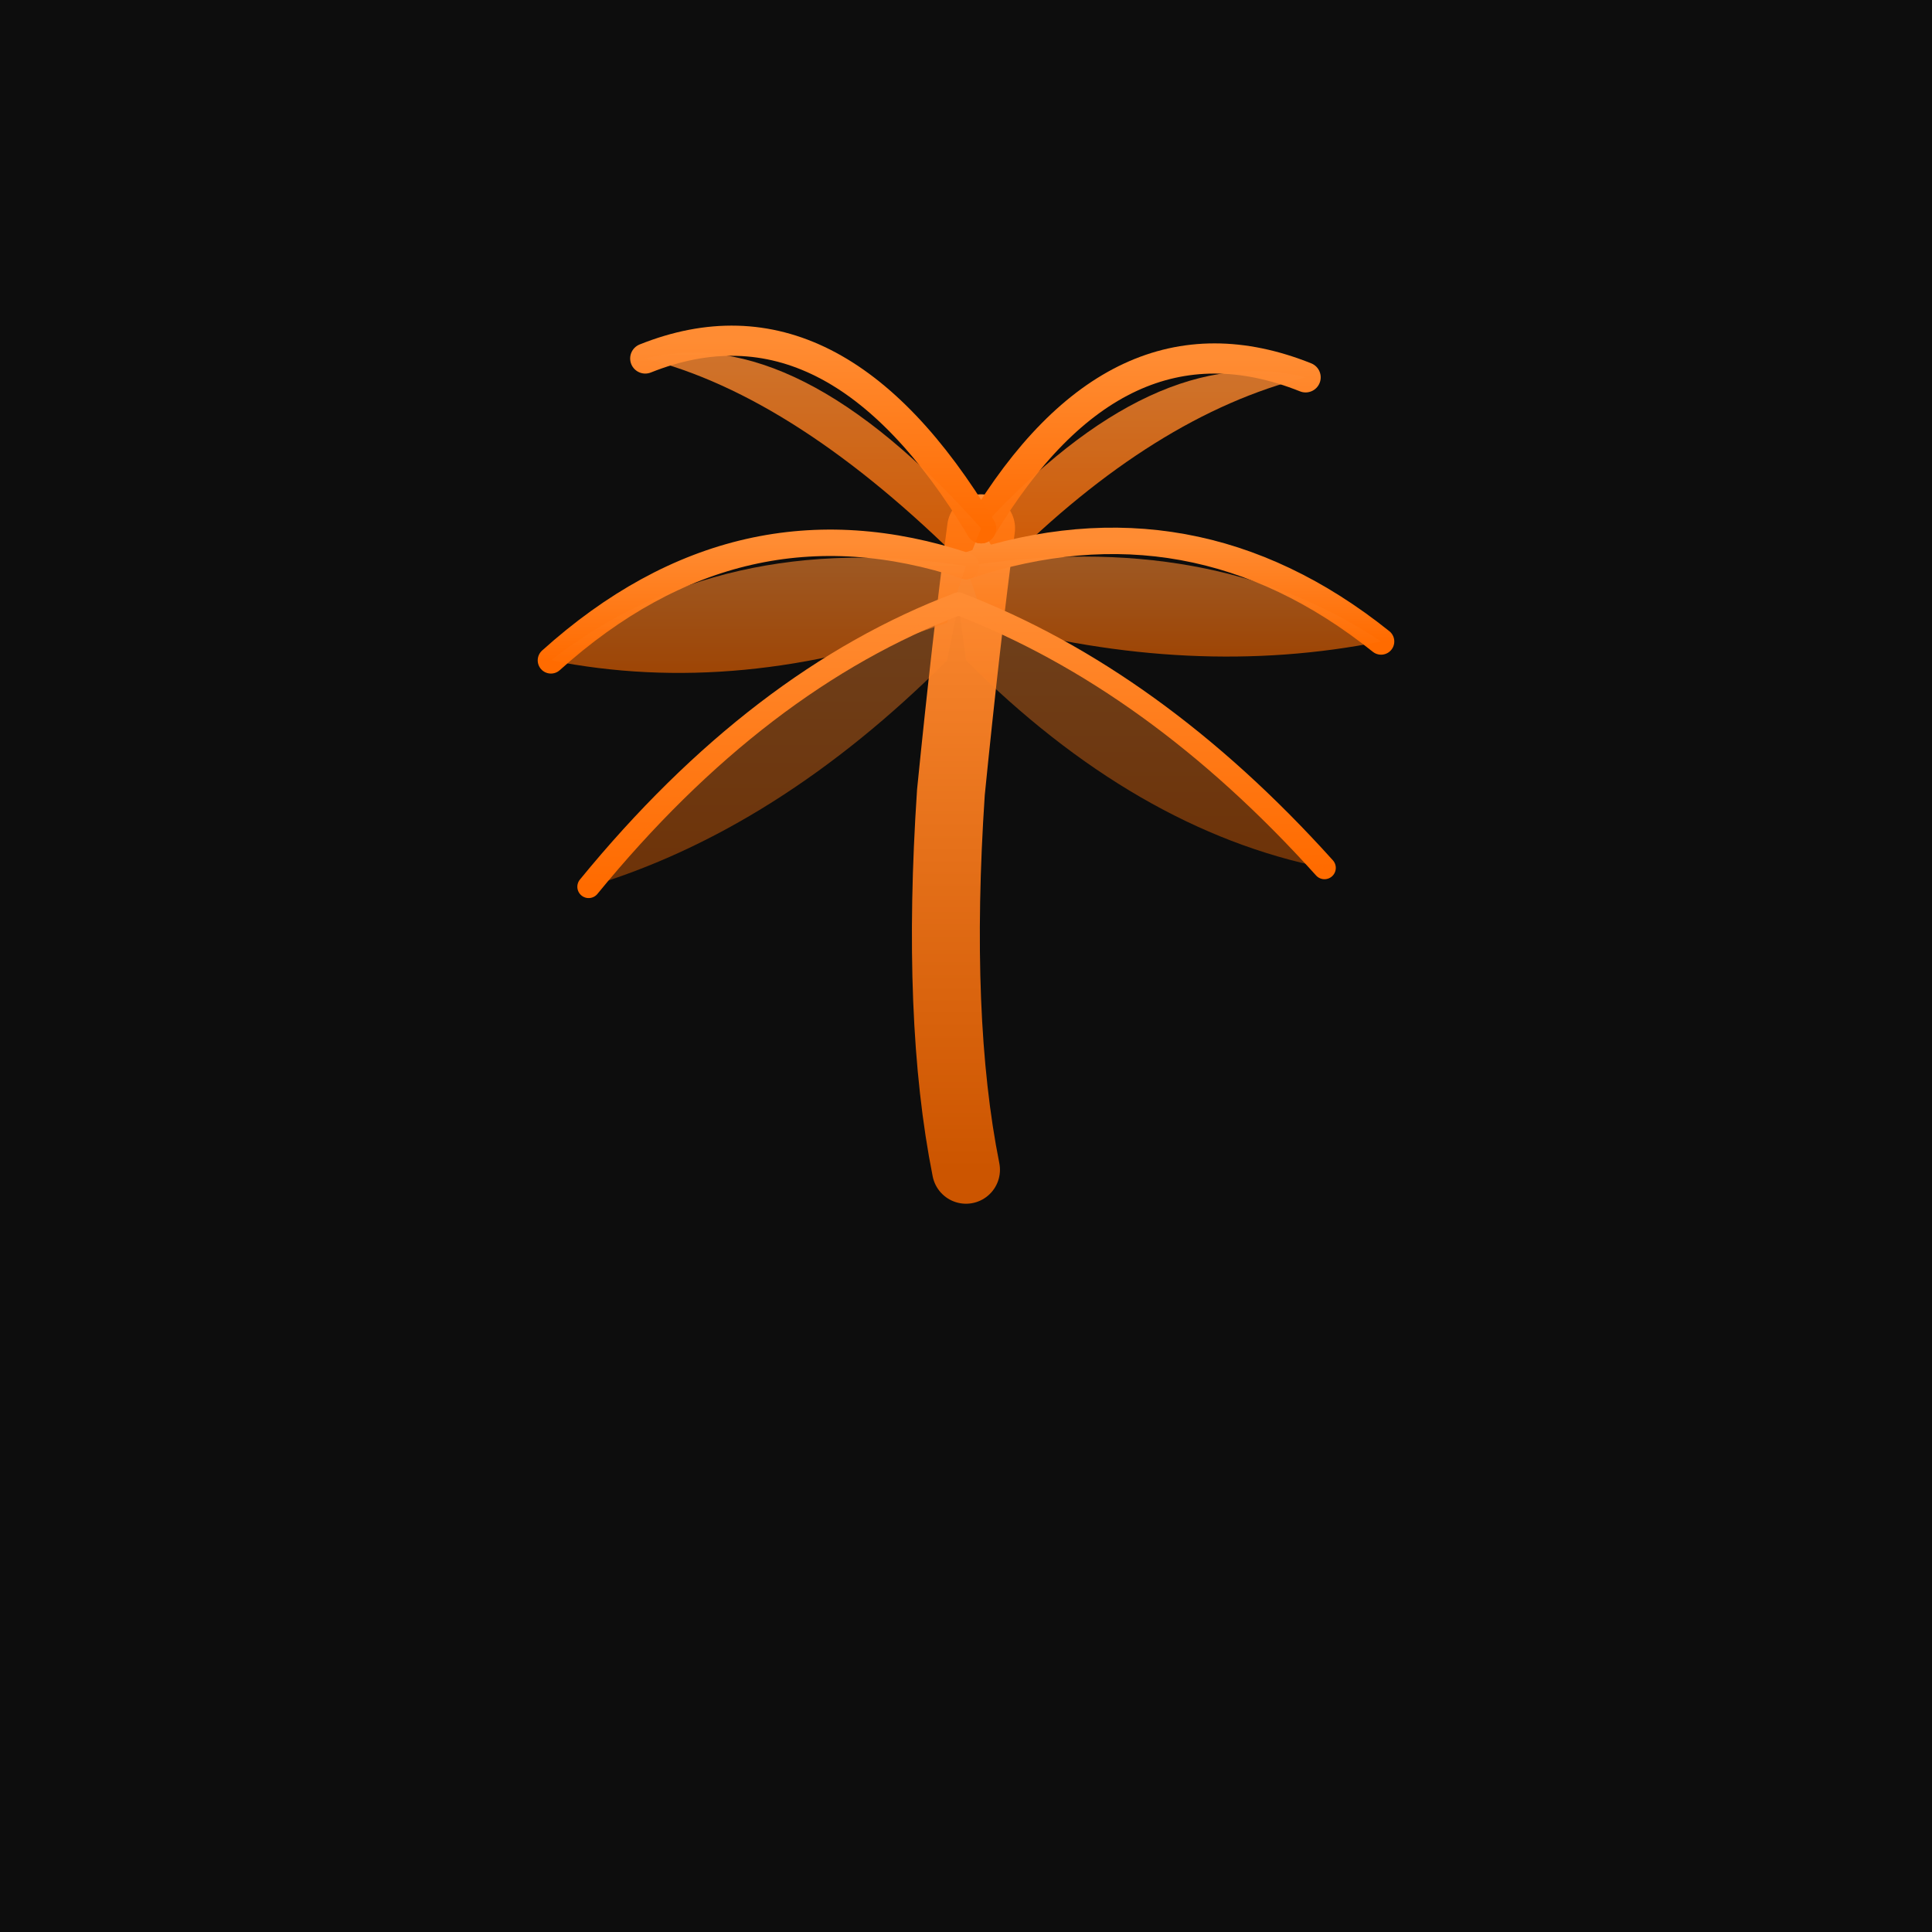
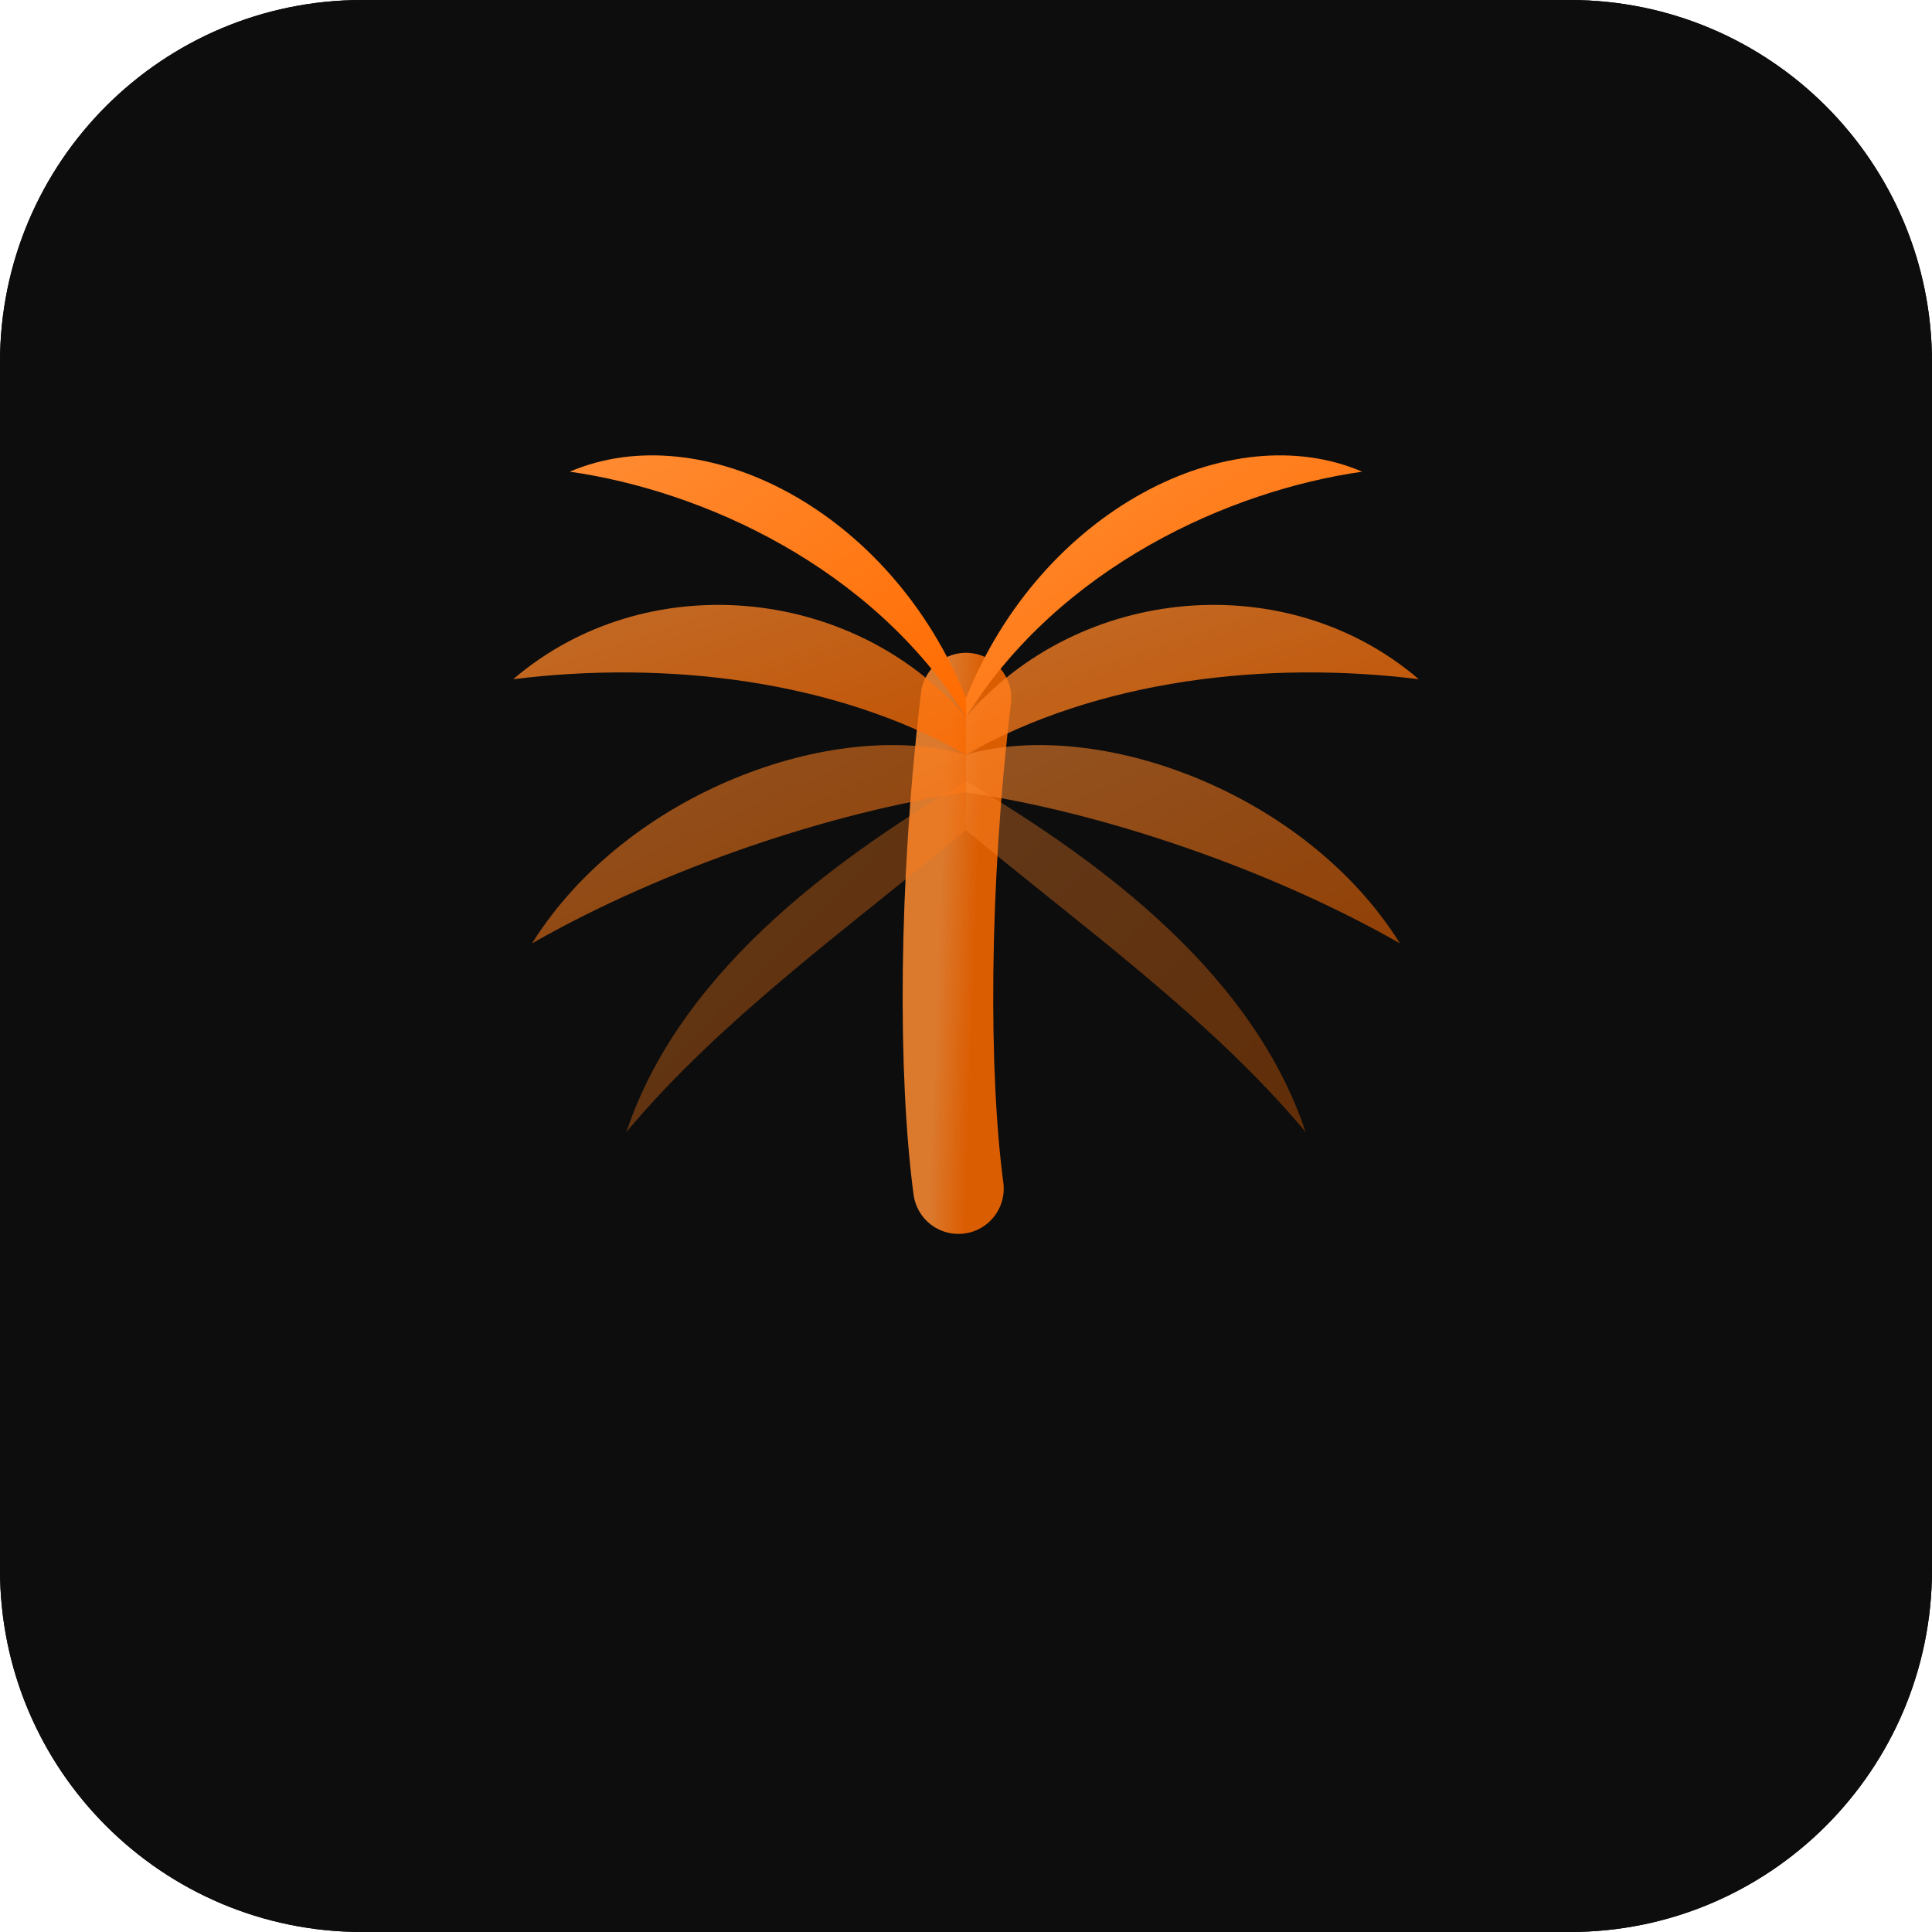
<svg xmlns="http://www.w3.org/2000/svg" viewBox="0 0 512 512" fill="none">
  <defs>
-     <linearGradient id="glow" x1="0.5" y1="0" x2="0.5" y2="1">
+     <linearGradient id="glow" x1="0" y1="0" x2="1" y2="1">
      <stop offset="0%" stop-color="#FF8C33" />
      <stop offset="100%" stop-color="#FF6B00" />
    </linearGradient>
-     <linearGradient id="dim" x1="0.5" y1="0" x2="0.5" y2="1">
-       <stop offset="0%" stop-color="#FF8C33" />
-       <stop offset="100%" stop-color="#CC5500" />
-     </linearGradient>
+     <clipPath id="rounded">
+       <rect width="512" height="512" rx="96" />
+     </clipPath>
  </defs>
-   <rect width="512" height="512" fill="#0D0D0D" />
-   <g transform="translate(256, 270)">
-     <path d="M0 40 Q-8 0 -4 -60 Q0 -100 4 -130" stroke="url(#dim)" stroke-width="18" fill="none" stroke-linecap="round" />
-     <path d="M4 -130 Q40 -190 90 -170" stroke="url(#glow)" stroke-width="8" fill="none" stroke-linecap="round" />
-     <path d="M4 -130 Q50 -180 90 -170 Q50 -160 10 -120" fill="url(#glow)" opacity="0.8" />
-     <path d="M4 -130 Q-35 -195 -85 -175" stroke="url(#glow)" stroke-width="8" fill="none" stroke-linecap="round" />
-     <path d="M4 -130 Q-45 -185 -85 -175 Q-45 -165 0 -120" fill="url(#glow)" opacity="0.8" />
-     <path d="M0 -120 Q60 -140 110 -100" stroke="url(#glow)" stroke-width="7" fill="none" stroke-linecap="round" />
-     <path d="M0 -120 Q65 -130 110 -100 Q60 -90 5 -105" fill="url(#glow)" opacity="0.6" />
-     <path d="M0 -120 Q-60 -140 -110 -95" stroke="url(#glow)" stroke-width="7" fill="none" stroke-linecap="round" />
-     <path d="M0 -120 Q-65 -130 -110 -95 Q-60 -85 -5 -105" fill="url(#glow)" opacity="0.6" />
-     <path d="M-2 -110 Q50 -90 95 -40" stroke="url(#glow)" stroke-width="6" fill="none" stroke-linecap="round" />
-     <path d="M-2 -110 Q55 -80 95 -40 Q45 -50 0 -95" fill="url(#glow)" opacity="0.4" />
-     <path d="M-2 -110 Q-55 -90 -100 -35" stroke="url(#glow)" stroke-width="6" fill="none" stroke-linecap="round" />
-     <path d="M-2 -110 Q-60 -80 -100 -35 Q-50 -50 -5 -95" fill="url(#glow)" opacity="0.4" />
-     <line x1="-50" y1="50" x2="50" y2="50" stroke="url(#glow)" stroke-width="4" stroke-linecap="round" opacity="0.3" />
+   <g clip-path="url(#rounded)">
+     <rect width="512" height="512" fill="#0D0D0D" />
+   </g>
+   <rect width="512" height="512" rx="96" fill="#0D0D0D" />
+   <g transform="translate(256, 265)">
+     <path d="M-2 50 C-6 20, -6 -30, 0 -80" stroke="url(#glow)" stroke-width="24" fill="none" stroke-linecap="round" opacity="0.85" />
+     <path d="M0 -80 C20 -130, 70 -155, 105 -140 C70 -135, 25 -115, 0 -75" fill="url(#glow)" />
+     <path d="M0 -80 C-20 -130, -70 -155, -105 -140 C-70 -135, -25 -115, 0 -75" fill="url(#glow)" />
+     <path d="M0 -75 C30 -110, 85 -115, 120 -85 C80 -90, 35 -85, 0 -65" fill="url(#glow)" opacity="0.75" />
+     <path d="M0 -75 C-30 -110, -85 -115, -120 -85 C-80 -90, -35 -85, 0 -65" fill="url(#glow)" opacity="0.75" />
+     <path d="M0 -65 C35 -75, 90 -55, 115 -15 C80 -35, 35 -50, 0 -55" fill="url(#glow)" opacity="0.55" />
+     <path d="M0 -65 C-35 -75, -90 -55, -115 -15 C-80 -35, -35 -50, 0 -55" fill="url(#glow)" opacity="0.55" />
+     <path d="M0 -58 C30 -40, 75 -10, 90 35 C65 5, 30 -20, 0 -45" fill="url(#glow)" opacity="0.35" />
+     <path d="M0 -58 C-30 -40, -75 -10, -90 35 C-65 5, -30 -20, 0 -45" fill="url(#glow)" opacity="0.35" />
  </g>
</svg>
